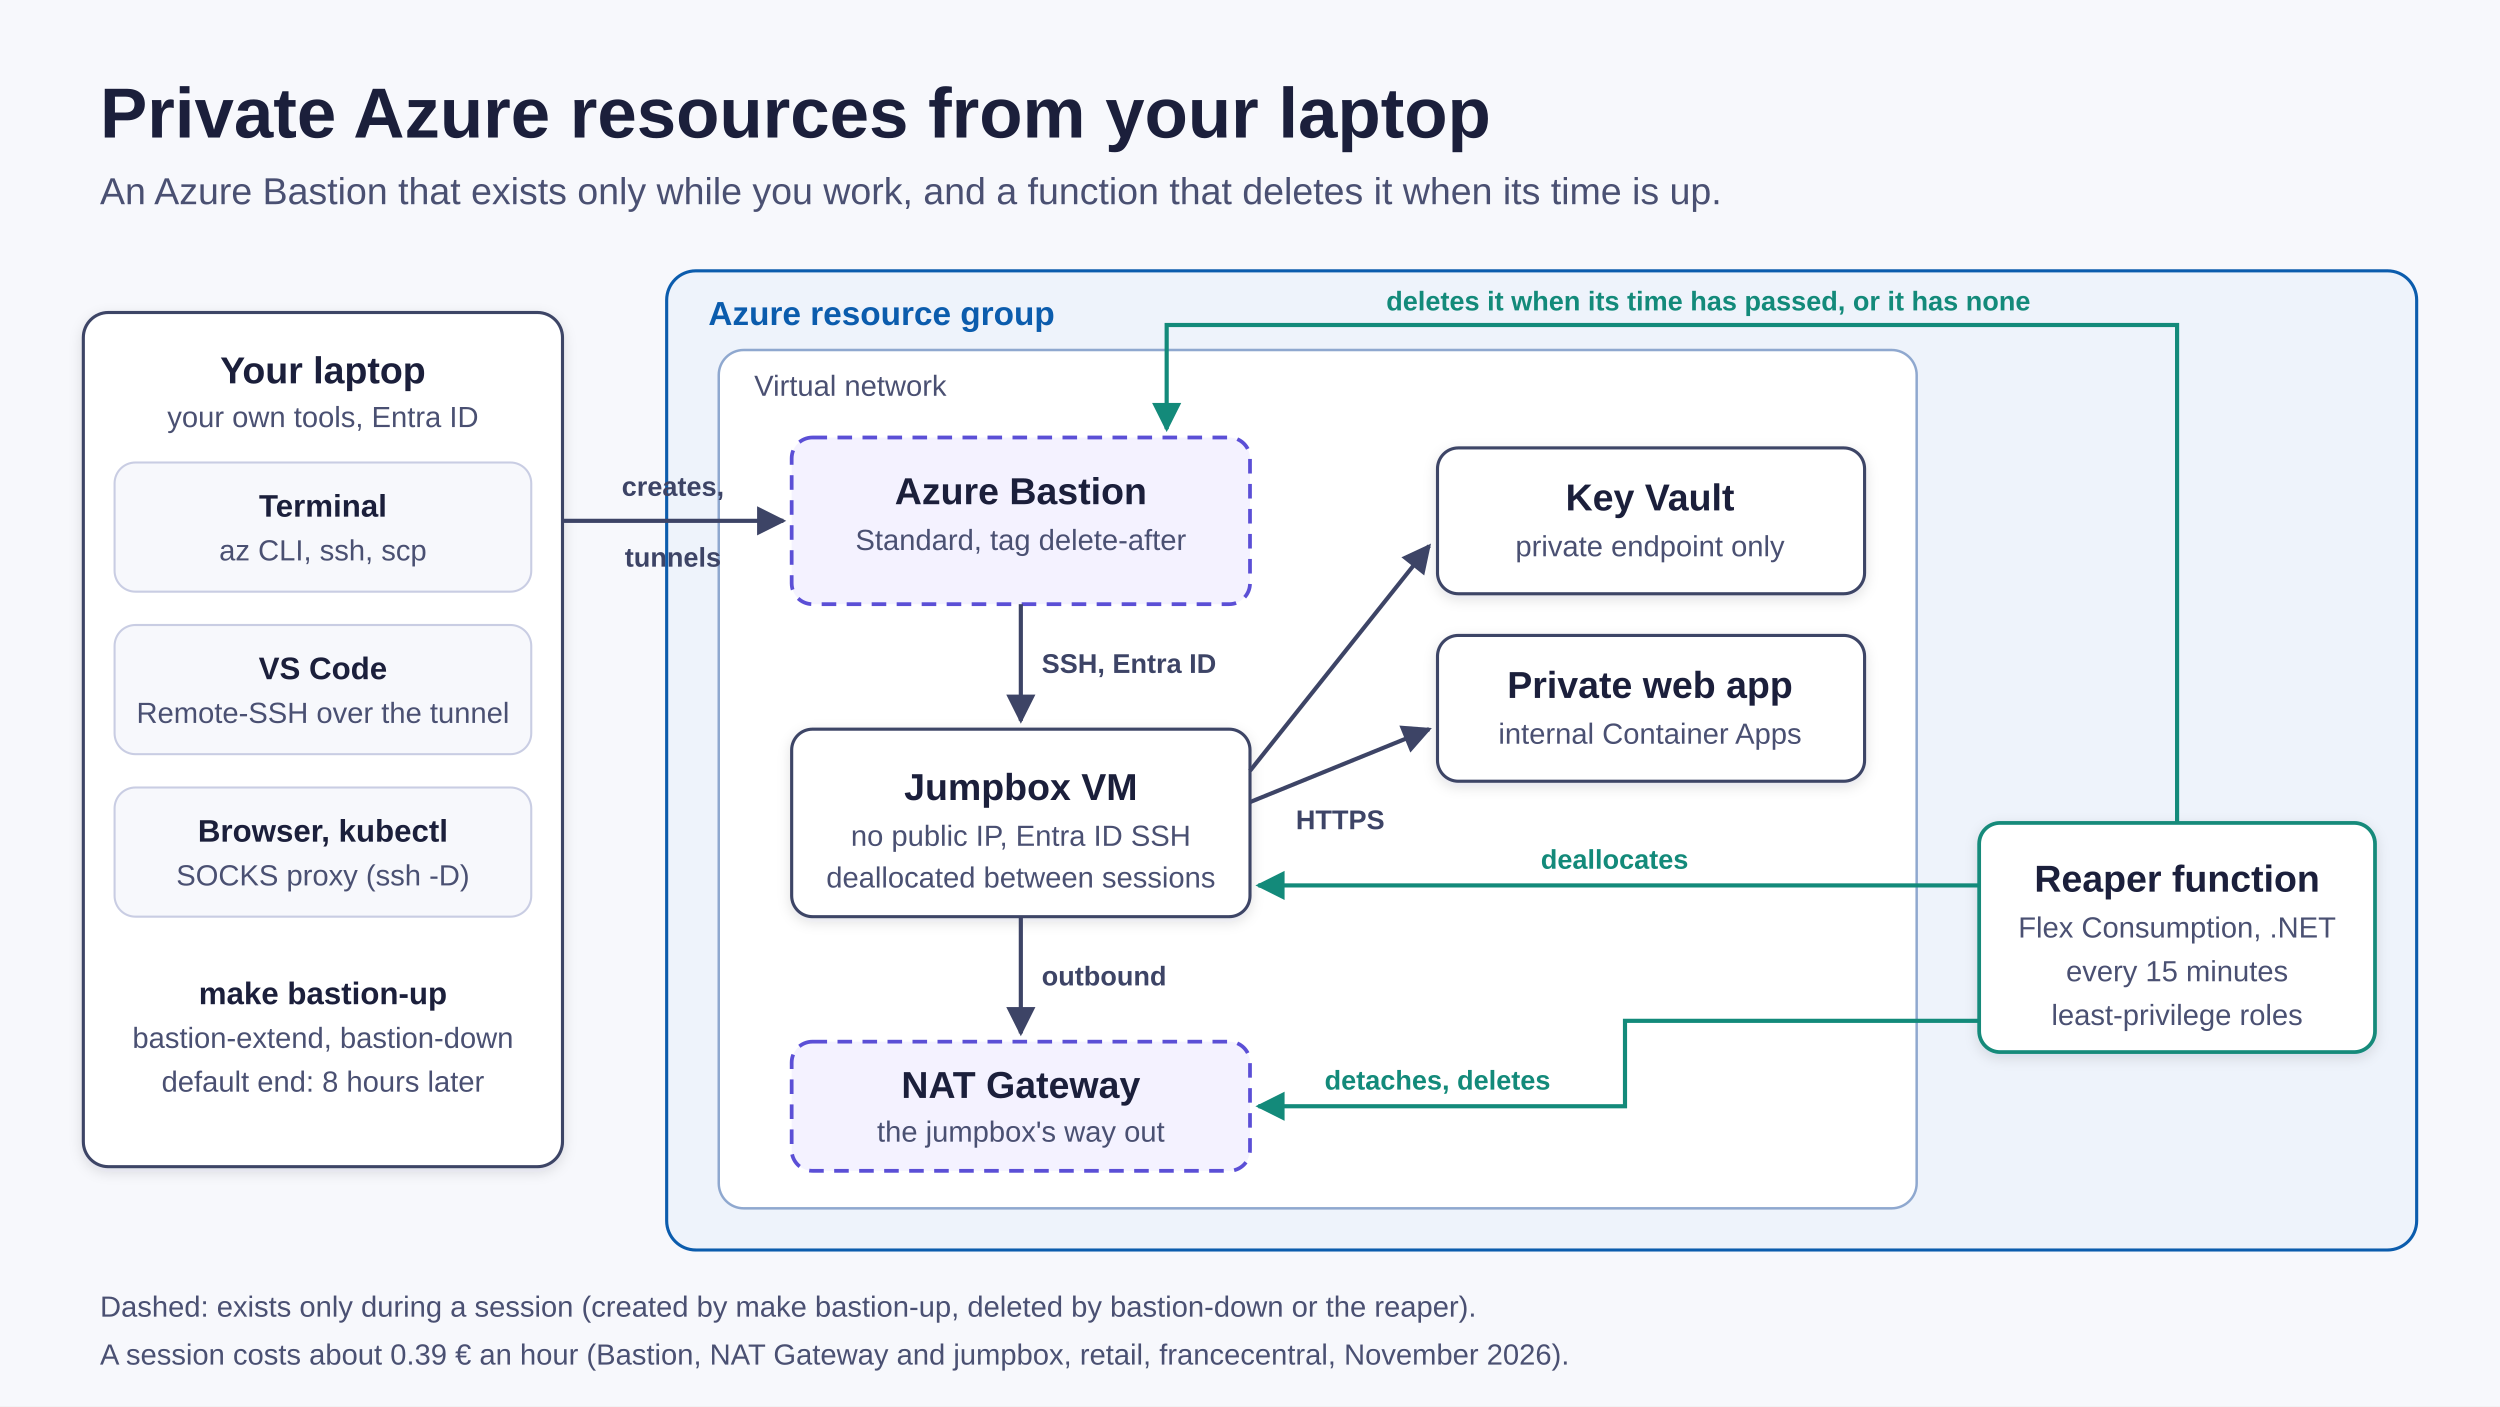
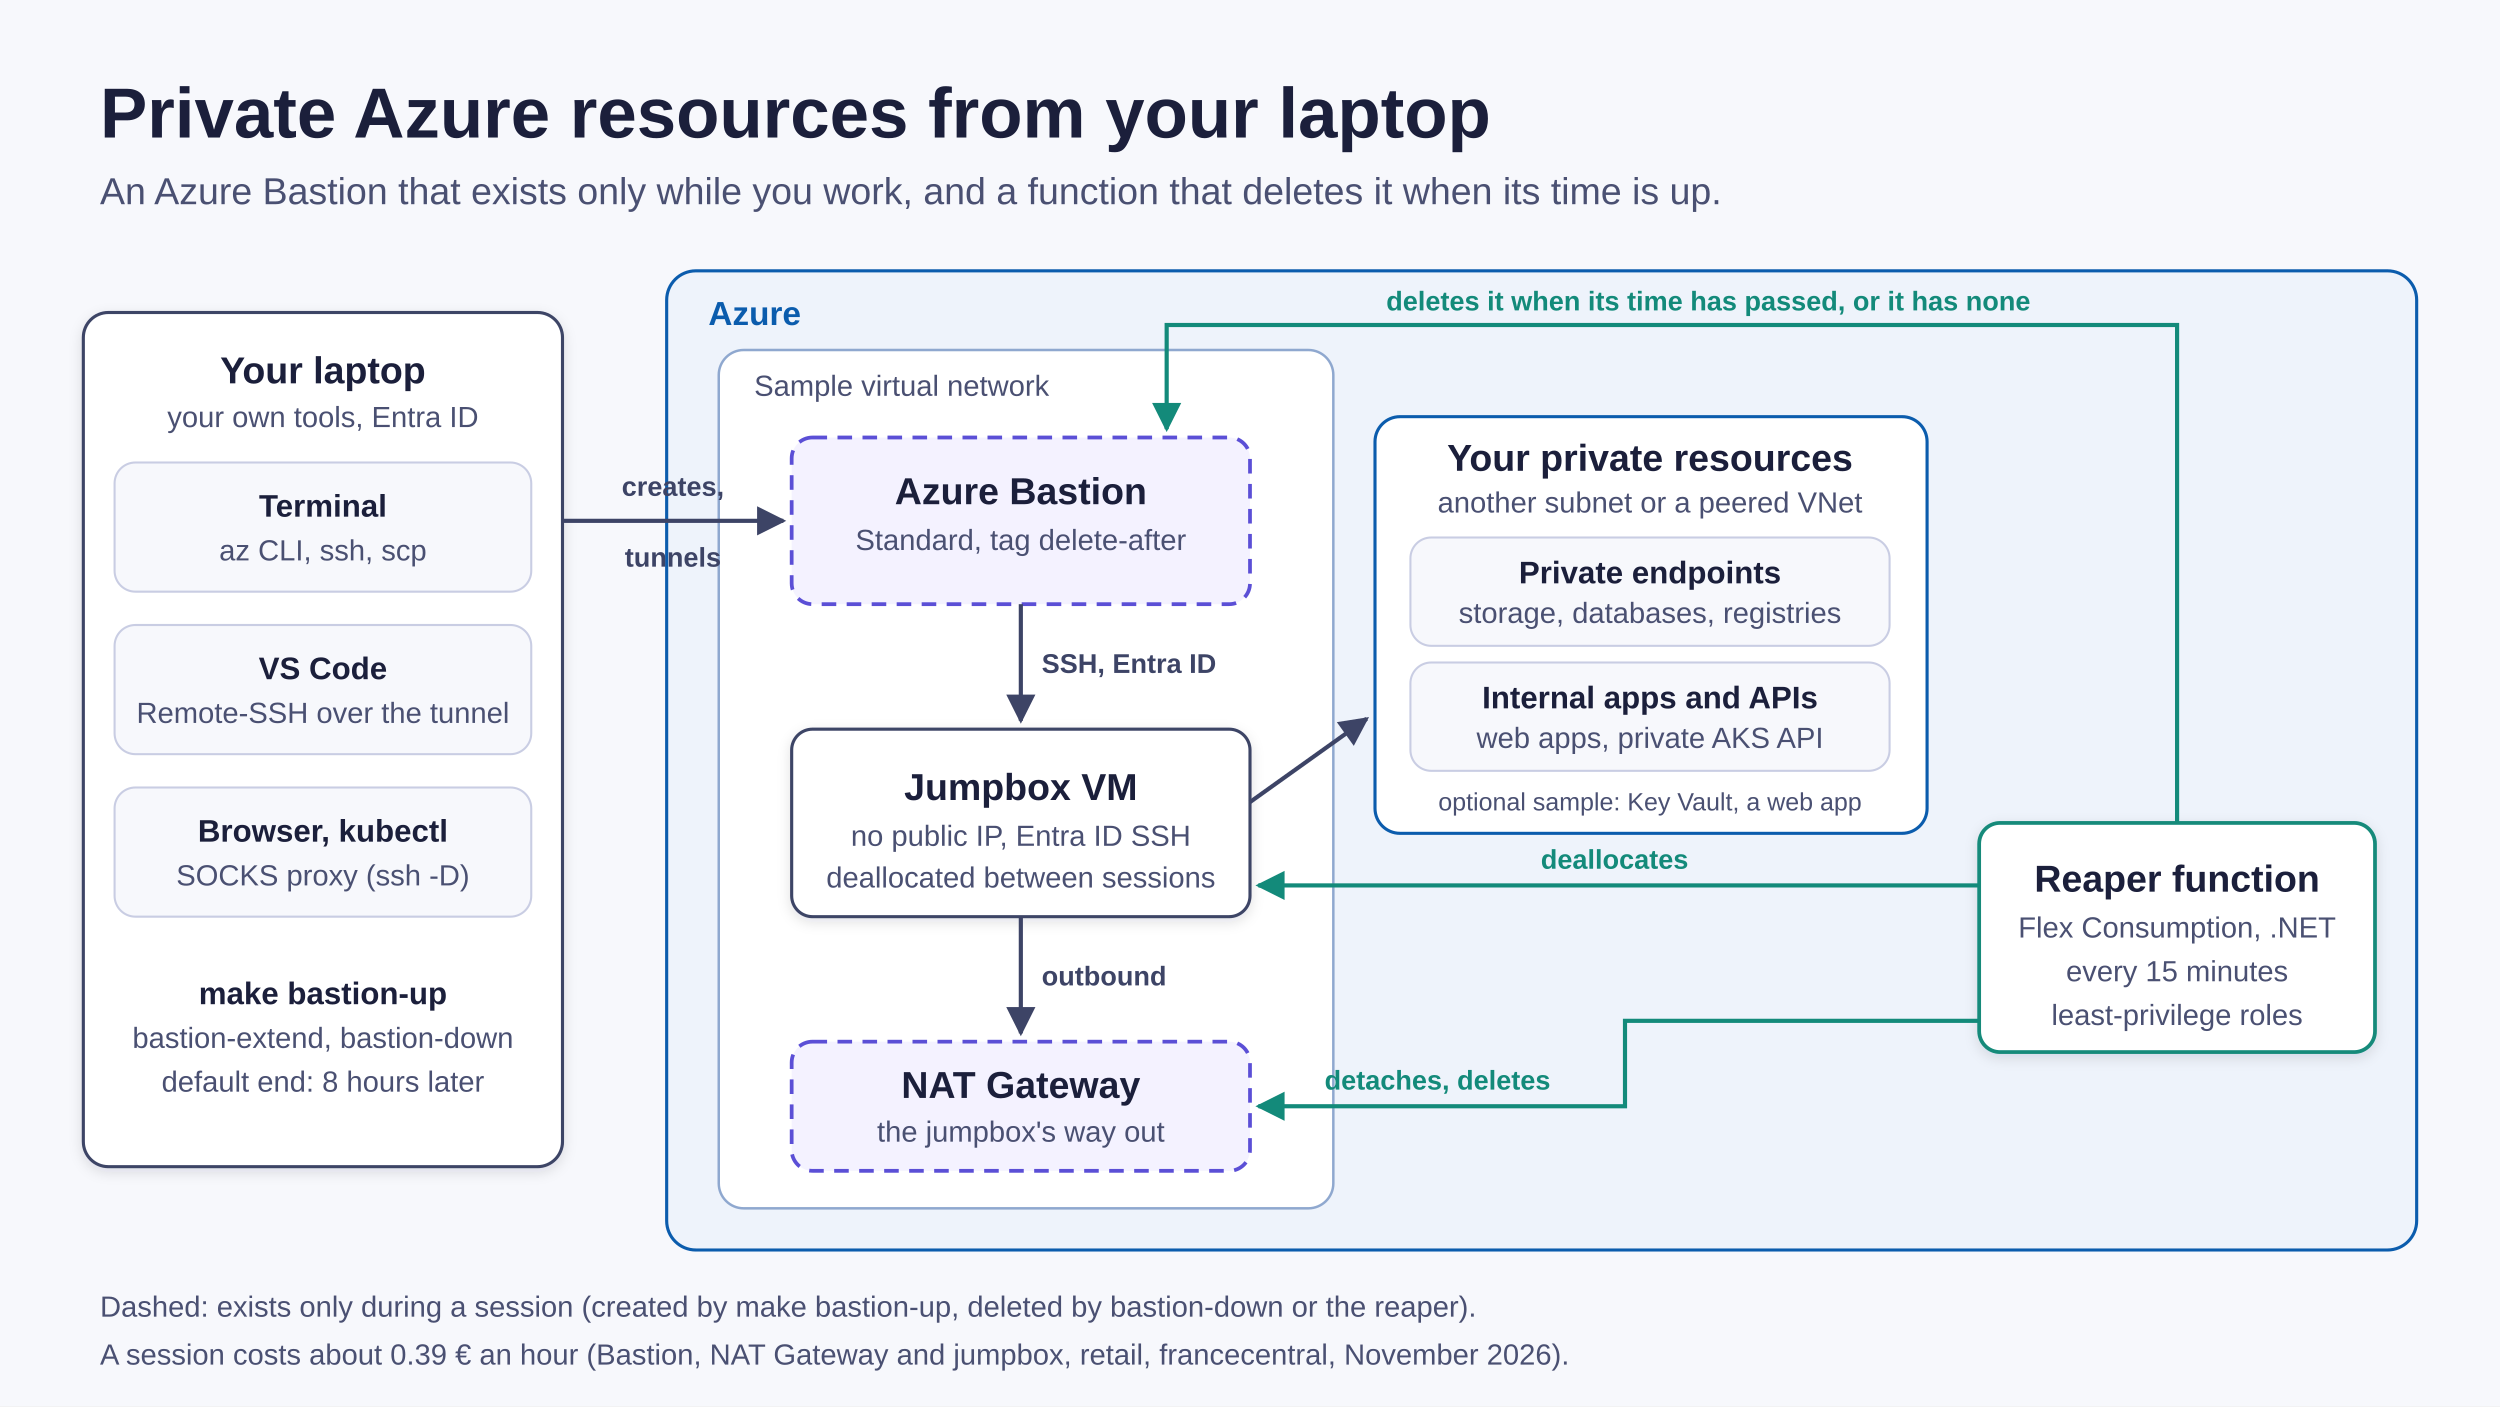
<svg xmlns="http://www.w3.org/2000/svg" font-family="Segoe UI, Helvetica Neue, Arial, sans-serif" width="1200" height="675" viewBox="0 0 1200 675" role="img" aria-labelledby="title desc">
  <defs>
    <marker id="arrow" viewBox="0 0 10 10" refX="9" refY="5" markerWidth="7" markerHeight="7" orient="auto-start-reverse">
      <path d="M0,0 L10,5 L0,10 z" fill="#3d4466" />
    </marker>
    <marker id="arrow-teal" viewBox="0 0 10 10" refX="9" refY="5" markerWidth="7" markerHeight="7" orient="auto-start-reverse">
      <path d="M0,0 L10,5 L0,10 z" fill="#138a7a" />
    </marker>
    <filter id="shadow" x="-10%" y="-10%" width="120%" height="130%">
      <feDropShadow dx="0" dy="2" stdDeviation="3" flood-color="#1b1f3b" flood-opacity="0.12" />
    </filter>
  </defs>
  <style>
    text { fill: #1b1f3b; }
    .title { font-size: 34px; font-weight: 700; }
    .subtitle { font-size: 18px; fill: #4a5072; }
    .name { font-size: 18px; font-weight: 700; }
    .group { font-size: 16px; font-weight: 700; fill: #0b5cad; }
    .kind { font-size: 14px; fill: #4a5072; }
    .item { font-size: 15px; font-weight: 700; }
    .edge { font-size: 13px; fill: #3d4466; font-weight: 600; }
    .reaper { font-size: 13px; fill: #138a7a; font-weight: 600; }
    .footer { font-size: 14px; fill: #4a5072; }
  </style>
  <rect width="1200" height="675" fill="#f7f8fc" />
  <text class="title" x="48" y="66">Private Azure resources from your laptop</text>
  <text class="subtitle" x="48" y="98">An Azure Bastion that exists only while you work, and a function that deletes it when its time is up.</text>
  <g filter="url(#shadow)">
    <rect x="40" y="150" width="230" height="410" rx="12" fill="#ffffff" stroke="#3d4466" stroke-width="1.5" />
  </g>
  <text class="name" x="155" y="184" text-anchor="middle">Your laptop</text>
  <text class="kind" x="155" y="205" text-anchor="middle">your own tools, Entra ID</text>
  <rect x="55" y="222" width="200" height="62" rx="10" fill="#f7f8fc" stroke="#c9cde3" />
  <text class="item" x="155" y="248" text-anchor="middle">Terminal</text>
  <text class="kind" x="155" y="269" text-anchor="middle">az CLI, ssh, scp</text>
  <rect x="55" y="300" width="200" height="62" rx="10" fill="#f7f8fc" stroke="#c9cde3" />
  <text class="item" x="155" y="326" text-anchor="middle">VS Code</text>
  <text class="kind" x="155" y="347" text-anchor="middle">Remote-SSH over the tunnel</text>
  <rect x="55" y="378" width="200" height="62" rx="10" fill="#f7f8fc" stroke="#c9cde3" />
  <text class="item" x="155" y="404" text-anchor="middle">Browser, kubectl</text>
  <text class="kind" x="155" y="425" text-anchor="middle">SOCKS proxy (ssh -D)</text>
  <text class="item" x="155" y="482" text-anchor="middle">make bastion-up</text>
  <text class="kind" x="155" y="503" text-anchor="middle">bastion-extend, bastion-down</text>
  <text class="kind" x="155" y="524" text-anchor="middle">default end: 8 hours later</text>
  <rect x="320" y="130" width="840" height="470" rx="14" fill="#eef3fb" stroke="#0b5cad" stroke-width="1.5" />
-   <text class="group" x="340" y="156">Azure resource group</text>
-   <rect x="345" y="168" width="575" height="412" rx="12" fill="#ffffff" stroke="#8fa8cf" stroke-width="1.2" />
-   <text class="kind" x="362" y="190">Virtual network</text>
+   <text class="group" x="340" y="156">Azure</text>
+   <rect x="345" y="168" width="295" height="412" rx="12" fill="#ffffff" stroke="#8fa8cf" stroke-width="1.2" />
+   <text class="kind" x="362" y="190">Sample virtual network</text>
  <rect x="380" y="210" width="220" height="80" rx="10" fill="#f4f2ff" stroke="#5b4fd6" stroke-width="1.8" stroke-dasharray="7 5" />
  <text class="name" x="490" y="242" text-anchor="middle">Azure Bastion</text>
  <text class="kind" x="490" y="264" text-anchor="middle">Standard, tag delete-after</text>
  <g filter="url(#shadow)">
    <rect x="380" y="350" width="220" height="90" rx="10" fill="#ffffff" stroke="#3d4466" stroke-width="1.5" />
  </g>
  <text class="name" x="490" y="384" text-anchor="middle">Jumpbox VM</text>
  <text class="kind" x="490" y="406" text-anchor="middle">no public IP, Entra ID SSH</text>
  <text class="kind" x="490" y="426" text-anchor="middle">deallocated between sessions</text>
  <rect x="380" y="500" width="220" height="62" rx="10" fill="#f4f2ff" stroke="#5b4fd6" stroke-width="1.8" stroke-dasharray="7 5" />
  <text class="name" x="490" y="527" text-anchor="middle">NAT Gateway</text>
  <text class="kind" x="490" y="548" text-anchor="middle">the jumpbox's way out</text>
-   <g filter="url(#shadow)">
-     <rect x="690" y="215" width="205" height="70" rx="10" fill="#ffffff" stroke="#3d4466" stroke-width="1.5" />
-     <rect x="690" y="305" width="205" height="70" rx="10" fill="#ffffff" stroke="#3d4466" stroke-width="1.5" />
-   </g>
-   <text class="name" x="792" y="245" text-anchor="middle">Key Vault</text>
-   <text class="kind" x="792" y="267" text-anchor="middle">private endpoint only</text>
-   <text class="name" x="792" y="335" text-anchor="middle">Private web app</text>
-   <text class="kind" x="792" y="357" text-anchor="middle">internal Container Apps</text>
+   <rect x="660" y="200" width="265" height="200" rx="12" fill="#ffffff" stroke="#0b5cad" stroke-width="1.5" />
+   <text class="name" x="792" y="226" text-anchor="middle">Your private resources</text>
+   <text class="kind" x="792" y="246" text-anchor="middle">another subnet or a peered VNet</text>
+   <rect x="677" y="258" width="230" height="52" rx="10" fill="#f7f8fc" stroke="#c9cde3" />
+   <text class="item" x="792" y="280" text-anchor="middle">Private endpoints</text>
+   <text class="kind" x="792" y="299" text-anchor="middle">storage, databases, registries</text>
+   <rect x="677" y="318" width="230" height="52" rx="10" fill="#f7f8fc" stroke="#c9cde3" />
+   <text class="item" x="792" y="340" text-anchor="middle">Internal apps and APIs</text>
+   <text class="kind" x="792" y="359" text-anchor="middle">web apps, private AKS API</text>
+   <text class="kind" x="792" y="389" text-anchor="middle" style="font-size: 12px">optional sample: Key Vault, a web app</text>
  <g filter="url(#shadow)">
    <rect x="950" y="395" width="190" height="110" rx="10" fill="#ffffff" stroke="#138a7a" stroke-width="1.8" />
  </g>
  <text class="name" x="1045" y="428" text-anchor="middle">Reaper function</text>
  <text class="kind" x="1045" y="450" text-anchor="middle">Flex Consumption, .NET</text>
  <text class="kind" x="1045" y="471" text-anchor="middle">every 15 minutes</text>
  <text class="kind" x="1045" y="492" text-anchor="middle">least-privilege roles</text>
  <line x1="270" y1="250" x2="376" y2="250" stroke="#3d4466" stroke-width="2" marker-end="url(#arrow)" />
  <text class="edge" x="323" y="238" text-anchor="middle">creates,</text>
  <text class="edge" x="323" y="272" text-anchor="middle">tunnels</text>
  <line x1="490" y1="290" x2="490" y2="346" stroke="#3d4466" stroke-width="2" marker-end="url(#arrow)" />
  <text class="edge" x="500" y="323">SSH, Entra ID</text>
-   <line x1="600" y1="370" x2="686" y2="262" stroke="#3d4466" stroke-width="2" marker-end="url(#arrow)" />
-   <line x1="600" y1="385" x2="686" y2="350" stroke="#3d4466" stroke-width="2" marker-end="url(#arrow)" />
-   <text class="edge" x="622" y="398">HTTPS</text>
+   <line x1="600" y1="385" x2="656" y2="345" stroke="#3d4466" stroke-width="2" marker-end="url(#arrow)" />
  <line x1="490" y1="440" x2="490" y2="496" stroke="#3d4466" stroke-width="2" marker-end="url(#arrow)" />
  <text class="edge" x="500" y="473">outbound</text>
  <path d="M1045,395 V156 H560 V206" fill="none" stroke="#138a7a" stroke-width="2" marker-end="url(#arrow-teal)" />
  <text class="reaper" x="820" y="149" text-anchor="middle">deletes it when its time has passed, or it has none</text>
  <line x1="950" y1="425" x2="604" y2="425" stroke="#138a7a" stroke-width="2" marker-end="url(#arrow-teal)" />
  <text class="reaper" x="775" y="417" text-anchor="middle">deallocates</text>
  <path d="M950,490 H780 V531 H604" fill="none" stroke="#138a7a" stroke-width="2" marker-end="url(#arrow-teal)" />
  <text class="reaper" x="690" y="523" text-anchor="middle">detaches, deletes</text>
  <text class="footer" x="48" y="632">Dashed: exists only during a session (created by make bastion-up, deleted by bastion-down or the reaper).</text>
  <text class="footer" x="48" y="655">A session costs about 0.39 € an hour (Bastion, NAT Gateway and jumpbox, retail, francecentral, November 2026).</text>
</svg>
